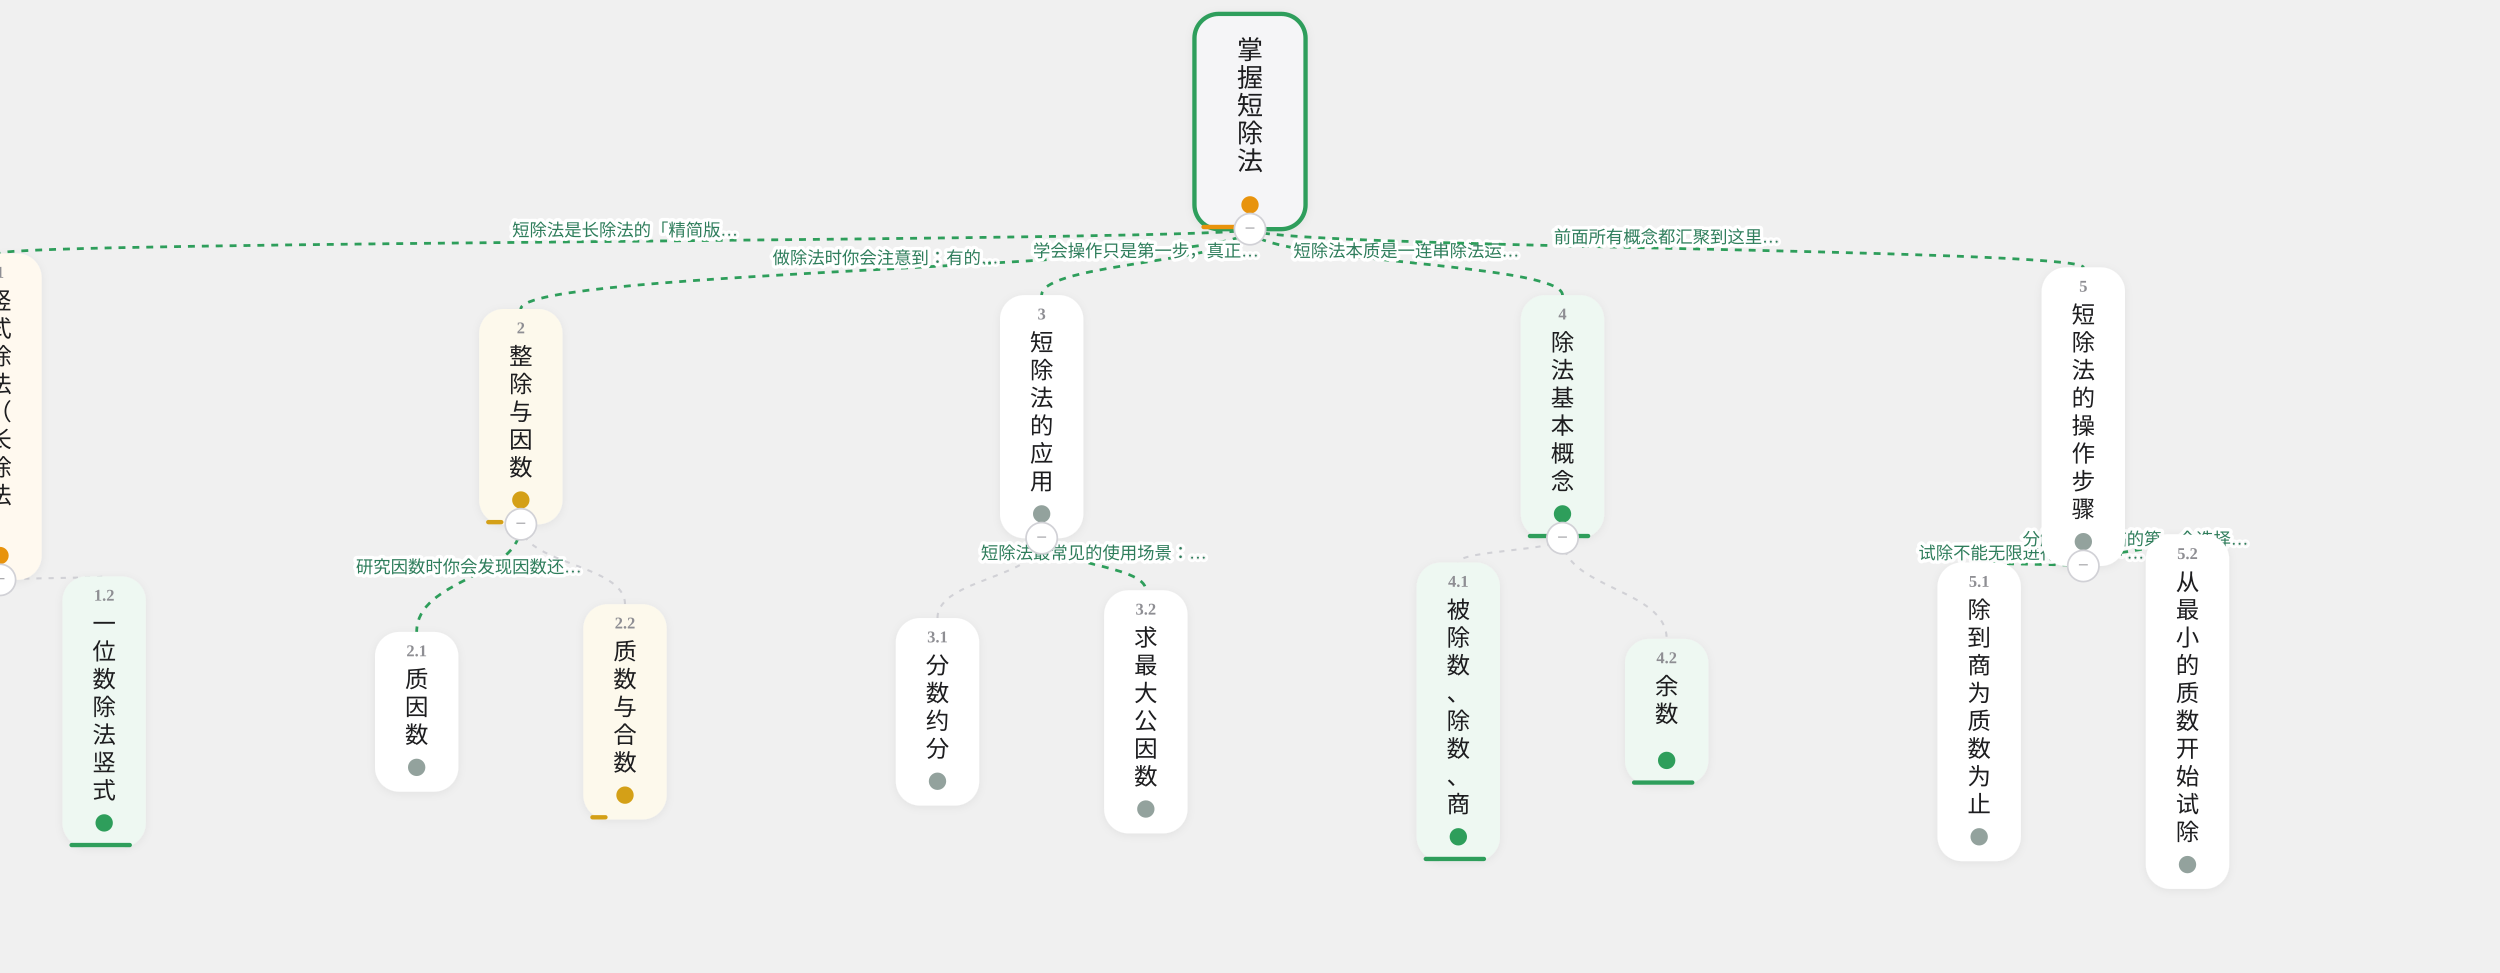
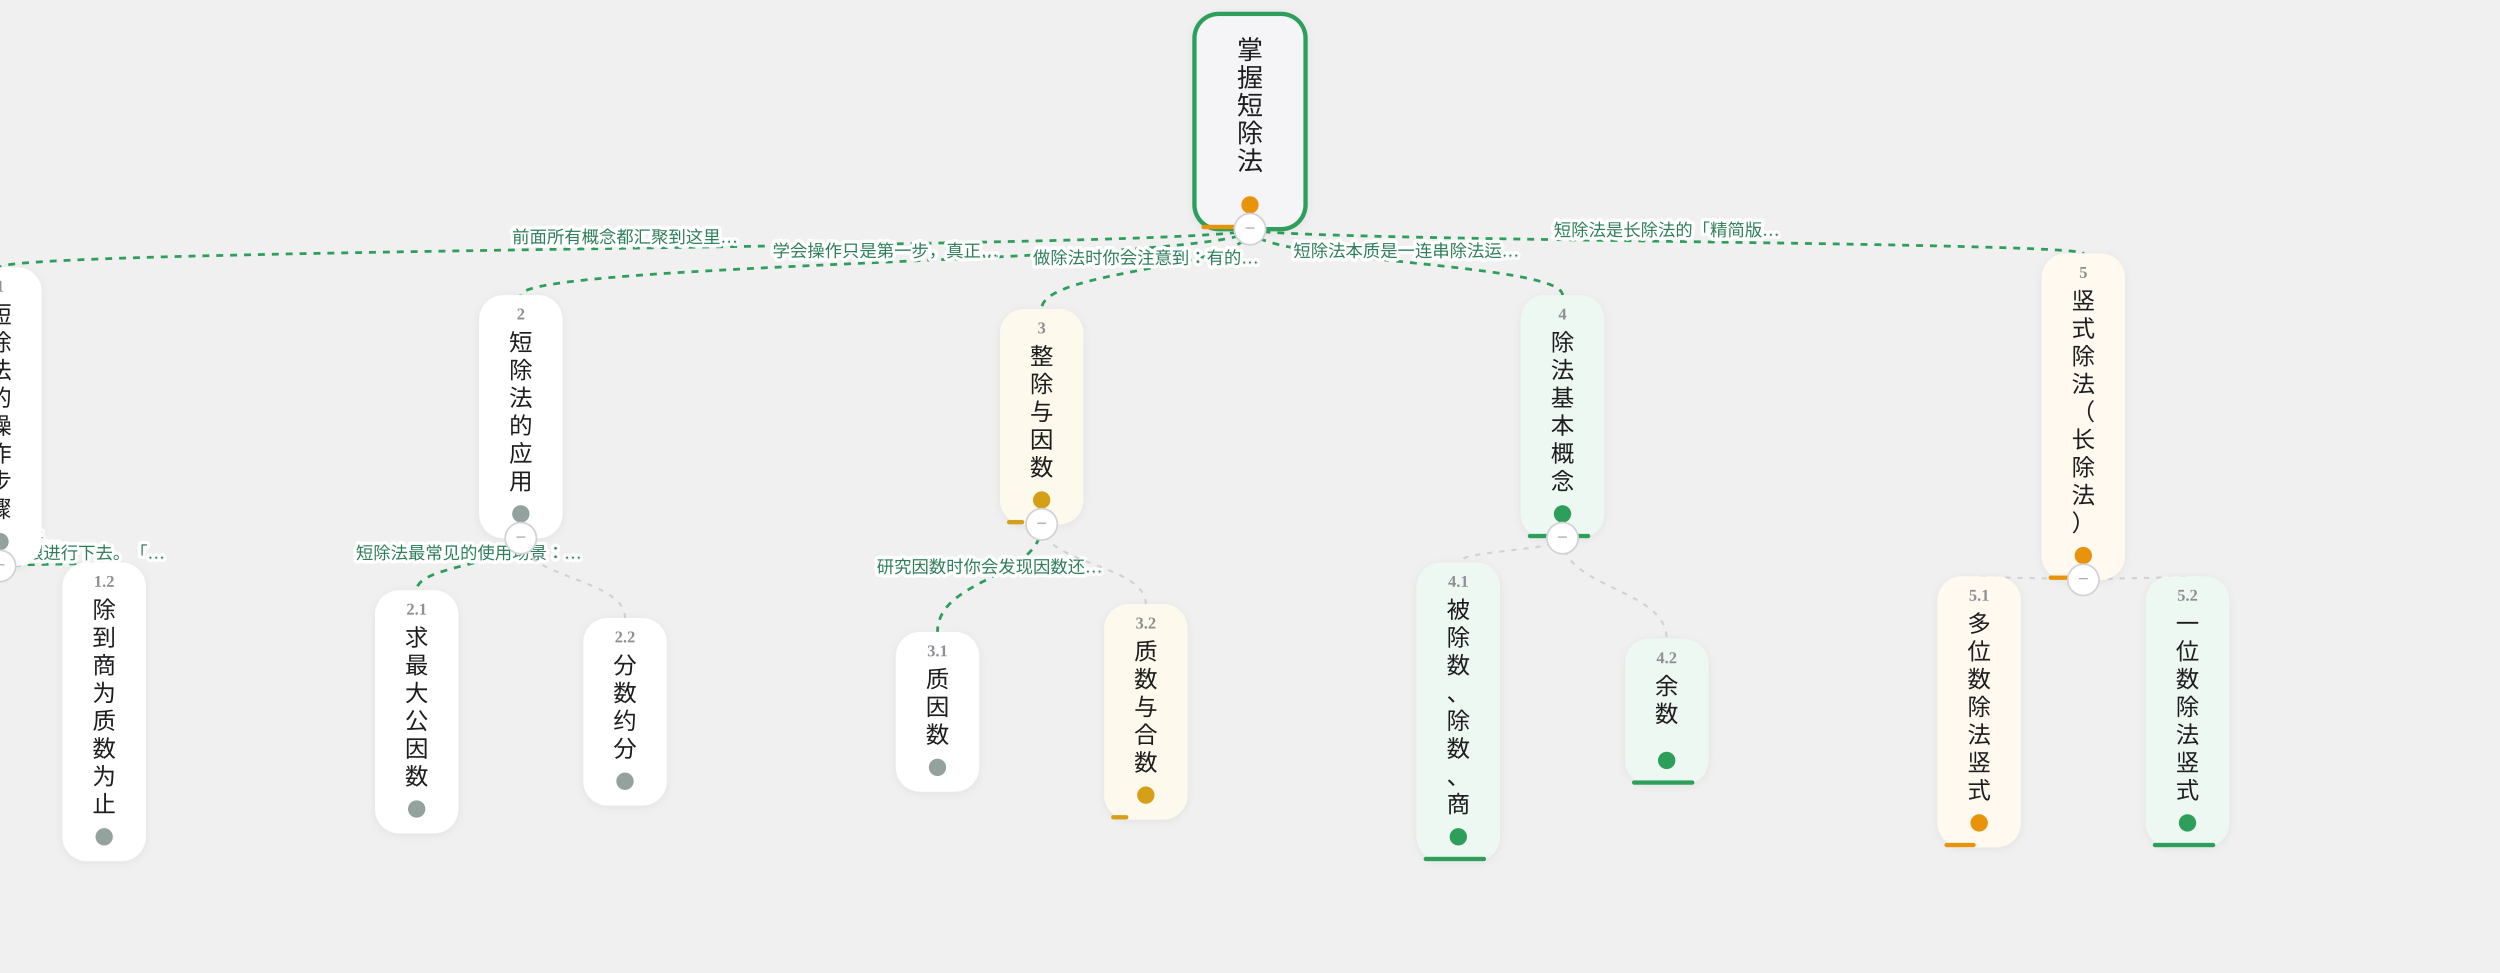
<svg xmlns="http://www.w3.org/2000/svg" id="s" viewBox="0 0 1440 560">
  <defs>
    <filter id="card-shadow" x="-40%" y="-40%" width="180%" height="180%">
      <feDropShadow dx="0" dy="1" stdDeviation="2.5" flood-color="#1e3c2d" flood-opacity="0.06" />
    </filter>
  </defs>
  <g class="zoom-group" transform="translate(840,70) scale(1)">
    <g class="content-group">
      <g class="links">
-         <path class="link lit" d="M-120,62C-120,69,-840,69,-840,76" fill="none" stroke="#2e9e5b" stroke-width="1.6" stroke-dasharray="4 4" />
-         <text class="edge-label" x="-480" y="66" text-anchor="middle" font-size="10" fill="#2e7d5b" paint-order="stroke" stroke="#ffffff" stroke-width="4" stroke-linejoin="round" style="cursor: pointer;">短除法是长除法的「精简版…</text>
-         <path class="link lit" d="M-120,62C-120,85,-540,85,-540,108" fill="none" stroke="#2e9e5b" stroke-width="1.6" stroke-dasharray="4 4" />
-         <text class="edge-label" x="-330" y="82" text-anchor="middle" font-size="10" fill="#2e7d5b" paint-order="stroke" stroke="#ffffff" stroke-width="4" stroke-linejoin="round" style="cursor: pointer;">做除法时你会注意到：有的…</text>
-         <path class="link lit" d="M-120,62C-120,81,-240,81,-240,100" fill="none" stroke="#2e9e5b" stroke-width="1.6" stroke-dasharray="4 4" />
-         <text class="edge-label" x="-180" y="78" text-anchor="middle" font-size="10" fill="#2e7d5b" paint-order="stroke" stroke="#ffffff" stroke-width="4" stroke-linejoin="round" style="cursor: pointer;">学会操作只是第一步，真正…</text>
+         <path class="link lit" d="M-120,62C-120,73,-840,73,-840,84" fill="none" stroke="#2e9e5b" stroke-width="1.6" stroke-dasharray="4 4" />
+         <text class="edge-label" x="-480" y="70" text-anchor="middle" font-size="10" fill="#2e7d5b" paint-order="stroke" stroke="#ffffff" stroke-width="4" stroke-linejoin="round" style="cursor: pointer;">前面所有概念都汇聚到这里…</text>
+         <path class="link lit" d="M-120,62C-120,81,-540,81,-540,100" fill="none" stroke="#2e9e5b" stroke-width="1.6" stroke-dasharray="4 4" />
+         <text class="edge-label" x="-330" y="78" text-anchor="middle" font-size="10" fill="#2e7d5b" paint-order="stroke" stroke="#ffffff" stroke-width="4" stroke-linejoin="round" style="cursor: pointer;">学会操作只是第一步，真正…</text>
+         <path class="link lit" d="M-120,62C-120,85,-240,85,-240,108" fill="none" stroke="#2e9e5b" stroke-width="1.6" stroke-dasharray="4 4" />
+         <text class="edge-label" x="-180" y="82" text-anchor="middle" font-size="10" fill="#2e7d5b" paint-order="stroke" stroke="#ffffff" stroke-width="4" stroke-linejoin="round" style="cursor: pointer;">做除法时你会注意到：有的…</text>
        <path class="link lit" d="M-120,62C-120,81,60,81,60,100" fill="none" stroke="#2e9e5b" stroke-width="1.6" stroke-dasharray="4 4" />
        <text class="edge-label" x="-30" y="78" text-anchor="middle" font-size="10" fill="#2e7d5b" paint-order="stroke" stroke="#ffffff" stroke-width="4" stroke-linejoin="round" style="cursor: pointer;">短除法本质是一连串除法运…</text>
-         <path class="link lit" d="M-120,62C-120,73,360,73,360,84" fill="none" stroke="#2e9e5b" stroke-width="1.6" stroke-dasharray="4 4" />
-         <text class="edge-label" x="120" y="70" text-anchor="middle" font-size="10" fill="#2e7d5b" paint-order="stroke" stroke="#ffffff" stroke-width="4" stroke-linejoin="round" style="cursor: pointer;">前面所有概念都汇聚到这里…</text>
-         <path class="link" d="M-840,264C-840,263,-900,263,-900,262" fill="none" stroke="#d1d1d6" stroke-width="1.2" stroke-dasharray="3 4" />
-         <path class="link" d="M-840,264C-840,263,-780,263,-780,262" fill="none" stroke="#d1d1d6" stroke-width="1.2" stroke-dasharray="3 4" />
-         <path class="link lit" d="M-540,232C-540,263,-600,263,-600,294" fill="none" stroke="#2e9e5b" stroke-width="1.6" stroke-dasharray="4 4" />
-         <text class="edge-label" x="-570" y="260" text-anchor="middle" font-size="10" fill="#2e7d5b" paint-order="stroke" stroke="#ffffff" stroke-width="4" stroke-linejoin="round" style="cursor: pointer;">研究因数时你会发现因数还…</text>
-         <path class="link" d="M-540,232C-540,255,-480,255,-480,278" fill="none" stroke="#d1d1d6" stroke-width="1.2" stroke-dasharray="3 4" />
-         <path class="link" d="M-240,240C-240,263,-300,263,-300,286" fill="none" stroke="#d1d1d6" stroke-width="1.2" stroke-dasharray="3 4" />
-         <path class="link lit" d="M-240,240C-240,255,-180,255,-180,270" fill="none" stroke="#2e9e5b" stroke-width="1.6" stroke-dasharray="4 4" />
-         <text class="edge-label" x="-210" y="252" text-anchor="middle" font-size="10" fill="#2e7d5b" paint-order="stroke" stroke="#ffffff" stroke-width="4" stroke-linejoin="round" style="cursor: pointer;">短除法最常见的使用场景：…</text>
+         <path class="link lit" d="M-120,62C-120,69,360,69,360,76" fill="none" stroke="#2e9e5b" stroke-width="1.6" stroke-dasharray="4 4" />
+         <text class="edge-label" x="120" y="66" text-anchor="middle" font-size="10" fill="#2e7d5b" paint-order="stroke" stroke="#ffffff" stroke-width="4" stroke-linejoin="round" style="cursor: pointer;">短除法是长除法的「精简版…</text>
+         <path class="link lit" d="M-840,256C-840,247,-900,247,-900,238" fill="none" stroke="#2e9e5b" stroke-width="1.6" stroke-dasharray="4 4" />
+         <text class="edge-label" x="-870" y="244" text-anchor="middle" font-size="10" fill="#2e7d5b" paint-order="stroke" stroke="#ffffff" stroke-width="4" stroke-linejoin="round" style="cursor: pointer;">分解时你面临的第一个选择…</text>
+         <path class="link lit" d="M-840,256C-840,255,-780,255,-780,254" fill="none" stroke="#2e9e5b" stroke-width="1.6" stroke-dasharray="4 4" />
+         <text class="edge-label" x="-810" y="252" text-anchor="middle" font-size="10" fill="#2e7d5b" paint-order="stroke" stroke="#ffffff" stroke-width="4" stroke-linejoin="round" style="cursor: pointer;">试除不能无限进行下去。「…</text>
+         <path class="link lit" d="M-540,240C-540,255,-600,255,-600,270" fill="none" stroke="#2e9e5b" stroke-width="1.6" stroke-dasharray="4 4" />
+         <text class="edge-label" x="-570" y="252" text-anchor="middle" font-size="10" fill="#2e7d5b" paint-order="stroke" stroke="#ffffff" stroke-width="4" stroke-linejoin="round" style="cursor: pointer;">短除法最常见的使用场景：…</text>
+         <path class="link" d="M-540,240C-540,263,-480,263,-480,286" fill="none" stroke="#d1d1d6" stroke-width="1.2" stroke-dasharray="3 4" />
+         <path class="link lit" d="M-240,232C-240,263,-300,263,-300,294" fill="none" stroke="#2e9e5b" stroke-width="1.6" stroke-dasharray="4 4" />
+         <text class="edge-label" x="-270" y="260" text-anchor="middle" font-size="10" fill="#2e7d5b" paint-order="stroke" stroke="#ffffff" stroke-width="4" stroke-linejoin="round" style="cursor: pointer;">研究因数时你会发现因数还…</text>
+         <path class="link" d="M-240,232C-240,255,-180,255,-180,278" fill="none" stroke="#d1d1d6" stroke-width="1.2" stroke-dasharray="3 4" />
        <path class="link" d="M60,240C60,247,0,247,0,254" fill="none" stroke="#d1d1d6" stroke-width="1.2" stroke-dasharray="3 4" />
        <path class="link" d="M60,240C60,269,120,269,120,298" fill="none" stroke="#d1d1d6" stroke-width="1.2" stroke-dasharray="3 4" />
-         <path class="link lit" d="M360,256C360,255,300,255,300,254" fill="none" stroke="#2e9e5b" stroke-width="1.6" stroke-dasharray="4 4" />
-         <text class="edge-label" x="330" y="252" text-anchor="middle" font-size="10" fill="#2e7d5b" paint-order="stroke" stroke="#ffffff" stroke-width="4" stroke-linejoin="round" style="cursor: pointer;">试除不能无限进行下去。「…</text>
-         <path class="link lit" d="M360,256C360,247,420,247,420,238" fill="none" stroke="#2e9e5b" stroke-width="1.6" stroke-dasharray="4 4" />
-         <text class="edge-label" x="390" y="244" text-anchor="middle" font-size="10" fill="#2e7d5b" paint-order="stroke" stroke="#ffffff" stroke-width="4" stroke-linejoin="round" style="cursor: pointer;">分解时你面临的第一个选择…</text>
+         <path class="link" d="M360,264C360,263,300,263,300,262" fill="none" stroke="#d1d1d6" stroke-width="1.2" stroke-dasharray="3 4" />
+         <path class="link" d="M360,264C360,263,420,263,420,262" fill="none" stroke="#d1d1d6" stroke-width="1.2" stroke-dasharray="3 4" />
      </g>
      <g class="nodes">
        <g class="node" data-depth="0" transform="translate(-120,0)">
          <rect x="-32" y="-62" width="64" height="124" rx="14" fill="#f5f5f7" stroke="#2e9e5b" stroke-width="2.5" filter="url(#card-shadow)" style="cursor: pointer;" />
          <text x="0" y="-36" text-anchor="middle" font-size="15" font-weight="500" fill="#1d1d1f">掌</text>
          <text x="0" y="-20" text-anchor="middle" font-size="15" font-weight="500" fill="#1d1d1f">握</text>
          <text x="0" y="-4" text-anchor="middle" font-size="15" font-weight="500" fill="#1d1d1f">短</text>
          <text x="0" y="12" text-anchor="middle" font-size="15" font-weight="500" fill="#1d1d1f">除</text>
          <text x="0" y="28" text-anchor="middle" font-size="15" font-weight="500" fill="#1d1d1f">法</text>
          <circle class="state-dot" cx="0" cy="48" r="5" fill="#e8930c" />
          <rect class="mastery-bar" x="-28" y="59.5" width="25.2" height="2.5" rx="1.25" fill="#e8930c" />
          <circle class="collapse-toggle" cx="0" cy="62" r="9" fill="#ffffff" stroke="#d1d1d6" style="cursor: pointer;" />
          <text x="0" y="65" text-anchor="middle" font-size="11" fill="#8e8e93" style="cursor: pointer;">−</text>
        </g>
        <g class="node" data-depth="1" transform="translate(-840,170)">
+           <rect x="-24" y="-86" width="48" height="172" rx="14" fill="#ffffff" stroke="none" stroke-width="0" filter="url(#card-shadow)" style="cursor: pointer;" />
+           <text x="0" y="-72" text-anchor="middle" font-size="9.5" font-weight="600" fill="#8e8e93">1</text>
+           <text x="0" y="-54" text-anchor="middle" font-size="13.5" font-weight="500" fill="#1d1d1f">短</text>
+           <text x="0" y="-38" text-anchor="middle" font-size="13.5" font-weight="500" fill="#1d1d1f">除</text>
+           <text x="0" y="-22" text-anchor="middle" font-size="13.5" font-weight="500" fill="#1d1d1f">法</text>
+           <text x="0" y="-6" text-anchor="middle" font-size="13.5" font-weight="500" fill="#1d1d1f">的</text>
+           <text x="0" y="10" text-anchor="middle" font-size="13.5" font-weight="500" fill="#1d1d1f">操</text>
+           <text x="0" y="26" text-anchor="middle" font-size="13.5" font-weight="500" fill="#1d1d1f">作</text>
+           <text x="0" y="42" text-anchor="middle" font-size="13.5" font-weight="500" fill="#1d1d1f">步</text>
+           <text x="0" y="58" text-anchor="middle" font-size="13.5" font-weight="500" fill="#1d1d1f">骤</text>
+           <circle class="state-dot" cx="0" cy="72" r="5" fill="#93a29d" />
+           <rect class="mastery-bar" x="-20" y="83.5" width="0" height="2.5" rx="1.25" fill="#93a29d" />
+           <circle class="collapse-toggle" cx="0" cy="86" r="9" fill="#ffffff" stroke="#d1d1d6" style="cursor: pointer;" />
+           <text x="0" y="89" text-anchor="middle" font-size="11" fill="#8e8e93" style="cursor: pointer;">−</text>
+         </g>
+         <g class="node" data-depth="1" transform="translate(-540,170)">
+           <rect x="-24" y="-70" width="48" height="140" rx="14" fill="#ffffff" stroke="none" stroke-width="0" filter="url(#card-shadow)" style="cursor: pointer;" />
+           <text x="0" y="-56" text-anchor="middle" font-size="9.5" font-weight="600" fill="#8e8e93">2</text>
+           <text x="0" y="-38" text-anchor="middle" font-size="13.5" font-weight="500" fill="#1d1d1f">短</text>
+           <text x="0" y="-22" text-anchor="middle" font-size="13.5" font-weight="500" fill="#1d1d1f">除</text>
+           <text x="0" y="-6" text-anchor="middle" font-size="13.5" font-weight="500" fill="#1d1d1f">法</text>
+           <text x="0" y="10" text-anchor="middle" font-size="13.5" font-weight="500" fill="#1d1d1f">的</text>
+           <text x="0" y="26" text-anchor="middle" font-size="13.5" font-weight="500" fill="#1d1d1f">应</text>
+           <text x="0" y="42" text-anchor="middle" font-size="13.5" font-weight="500" fill="#1d1d1f">用</text>
+           <circle class="state-dot" cx="0" cy="56" r="5" fill="#93a29d" />
+           <rect class="mastery-bar" x="-20" y="67.5" width="0" height="2.5" rx="1.25" fill="#93a29d" />
+           <circle class="collapse-toggle" cx="0" cy="70" r="9" fill="#ffffff" stroke="#d1d1d6" style="cursor: pointer;" />
+           <text x="0" y="73" text-anchor="middle" font-size="11" fill="#8e8e93" style="cursor: pointer;">−</text>
+         </g>
+         <g class="node" data-depth="1" transform="translate(-240,170)">
+           <rect x="-24" y="-62" width="48" height="124" rx="14" fill="#fdf9ec" stroke="none" stroke-width="0" filter="url(#card-shadow)" style="cursor: pointer;" />
+           <text x="0" y="-48" text-anchor="middle" font-size="9.5" font-weight="600" fill="#8e8e93">3</text>
+           <text x="0" y="-30" text-anchor="middle" font-size="13.5" font-weight="500" fill="#1d1d1f">整</text>
+           <text x="0" y="-14" text-anchor="middle" font-size="13.5" font-weight="500" fill="#1d1d1f">除</text>
+           <text x="0" y="2" text-anchor="middle" font-size="13.5" font-weight="500" fill="#1d1d1f">与</text>
+           <text x="0" y="18" text-anchor="middle" font-size="13.5" font-weight="500" fill="#1d1d1f">因</text>
+           <text x="0" y="34" text-anchor="middle" font-size="13.5" font-weight="500" fill="#1d1d1f">数</text>
+           <circle class="state-dot" cx="0" cy="48" r="5" fill="#d4a017" />
+           <rect class="mastery-bar" x="-20" y="59.5" width="10" height="2.5" rx="1.25" fill="#d4a017" />
+           <circle class="collapse-toggle" cx="0" cy="62" r="9" fill="#ffffff" stroke="#d1d1d6" style="cursor: pointer;" />
+           <text x="0" y="65" text-anchor="middle" font-size="11" fill="#8e8e93" style="cursor: pointer;">−</text>
+         </g>
+         <g class="node" data-depth="1" transform="translate(60,170)">
+           <rect x="-24" y="-70" width="48" height="140" rx="14" fill="#eef8f2" stroke="none" stroke-width="0" filter="url(#card-shadow)" style="cursor: pointer;" />
+           <text x="0" y="-56" text-anchor="middle" font-size="9.5" font-weight="600" fill="#8e8e93">4</text>
+           <text x="0" y="-38" text-anchor="middle" font-size="13.5" font-weight="500" fill="#1d1d1f">除</text>
+           <text x="0" y="-22" text-anchor="middle" font-size="13.5" font-weight="500" fill="#1d1d1f">法</text>
+           <text x="0" y="-6" text-anchor="middle" font-size="13.5" font-weight="500" fill="#1d1d1f">基</text>
+           <text x="0" y="10" text-anchor="middle" font-size="13.5" font-weight="500" fill="#1d1d1f">本</text>
+           <text x="0" y="26" text-anchor="middle" font-size="13.5" font-weight="500" fill="#1d1d1f">概</text>
+           <text x="0" y="42" text-anchor="middle" font-size="13.5" font-weight="500" fill="#1d1d1f">念</text>
+           <circle class="state-dot" cx="0" cy="56" r="5" fill="#2e9e5b" />
+           <rect class="mastery-bar" x="-20" y="67.5" width="36" height="2.5" rx="1.25" fill="#2e9e5b" />
+           <circle class="collapse-toggle" cx="0" cy="70" r="9" fill="#ffffff" stroke="#d1d1d6" style="cursor: pointer;" />
+           <text x="0" y="73" text-anchor="middle" font-size="11" fill="#8e8e93" style="cursor: pointer;">−</text>
+         </g>
+         <g class="node" data-depth="1" transform="translate(360,170)">
          <rect x="-24" y="-94" width="48" height="188" rx="14" fill="#fff9ef" stroke="none" stroke-width="0" filter="url(#card-shadow)" style="cursor: pointer;" />
-           <text x="0" y="-80" text-anchor="middle" font-size="9.5" font-weight="600" fill="#8e8e93">1</text>
+           <text x="0" y="-80" text-anchor="middle" font-size="9.5" font-weight="600" fill="#8e8e93">5</text>
          <text x="0" y="-62" text-anchor="middle" font-size="13.5" font-weight="500" fill="#1d1d1f">竖</text>
          <text x="0" y="-46" text-anchor="middle" font-size="13.5" font-weight="500" fill="#1d1d1f">式</text>
          <text x="0" y="-30" text-anchor="middle" font-size="13.5" font-weight="500" fill="#1d1d1f">除</text>
          <text x="0" y="-14" text-anchor="middle" font-size="13.5" font-weight="500" fill="#1d1d1f">法</text>
          <text x="0" y="2" text-anchor="middle" font-size="13.5" font-weight="500" fill="#1d1d1f">（</text>
          <text x="0" y="18" text-anchor="middle" font-size="13.5" font-weight="500" fill="#1d1d1f">长</text>
          <text x="0" y="34" text-anchor="middle" font-size="13.5" font-weight="500" fill="#1d1d1f">除</text>
          <text x="0" y="50" text-anchor="middle" font-size="13.5" font-weight="500" fill="#1d1d1f">法</text>
          <text x="0" y="66" text-anchor="middle" font-size="13.5" font-weight="500" fill="#1d1d1f">）</text>
          <circle class="state-dot" cx="0" cy="80" r="5" fill="#e8930c" />
          <rect class="mastery-bar" x="-20" y="91.5" width="18" height="2.5" rx="1.25" fill="#e8930c" />
          <circle class="collapse-toggle" cx="0" cy="94" r="9" fill="#ffffff" stroke="#d1d1d6" style="cursor: pointer;" />
          <text x="0" y="97" text-anchor="middle" font-size="11" fill="#8e8e93" style="cursor: pointer;">−</text>
        </g>
-         <g class="node" data-depth="1" transform="translate(-540,170)">
-           <rect x="-24" y="-62" width="48" height="124" rx="14" fill="#fdf9ec" stroke="none" stroke-width="0" filter="url(#card-shadow)" style="cursor: pointer;" />
-           <text x="0" y="-48" text-anchor="middle" font-size="9.5" font-weight="600" fill="#8e8e93">2</text>
-           <text x="0" y="-30" text-anchor="middle" font-size="13.5" font-weight="500" fill="#1d1d1f">整</text>
-           <text x="0" y="-14" text-anchor="middle" font-size="13.5" font-weight="500" fill="#1d1d1f">除</text>
-           <text x="0" y="2" text-anchor="middle" font-size="13.5" font-weight="500" fill="#1d1d1f">与</text>
-           <text x="0" y="18" text-anchor="middle" font-size="13.5" font-weight="500" fill="#1d1d1f">因</text>
-           <text x="0" y="34" text-anchor="middle" font-size="13.5" font-weight="500" fill="#1d1d1f">数</text>
-           <circle class="state-dot" cx="0" cy="48" r="5" fill="#d4a017" />
-           <rect class="mastery-bar" x="-20" y="59.5" width="10" height="2.5" rx="1.25" fill="#d4a017" />
-           <circle class="collapse-toggle" cx="0" cy="62" r="9" fill="#ffffff" stroke="#d1d1d6" style="cursor: pointer;" />
-           <text x="0" y="65" text-anchor="middle" font-size="11" fill="#8e8e93" style="cursor: pointer;">−</text>
-         </g>
-         <g class="node" data-depth="1" transform="translate(-240,170)">
-           <rect x="-24" y="-70" width="48" height="140" rx="14" fill="#ffffff" stroke="none" stroke-width="0" filter="url(#card-shadow)" style="cursor: pointer;" />
-           <text x="0" y="-56" text-anchor="middle" font-size="9.5" font-weight="600" fill="#8e8e93">3</text>
-           <text x="0" y="-38" text-anchor="middle" font-size="13.5" font-weight="500" fill="#1d1d1f">短</text>
-           <text x="0" y="-22" text-anchor="middle" font-size="13.5" font-weight="500" fill="#1d1d1f">除</text>
-           <text x="0" y="-6" text-anchor="middle" font-size="13.5" font-weight="500" fill="#1d1d1f">法</text>
-           <text x="0" y="10" text-anchor="middle" font-size="13.5" font-weight="500" fill="#1d1d1f">的</text>
-           <text x="0" y="26" text-anchor="middle" font-size="13.5" font-weight="500" fill="#1d1d1f">应</text>
-           <text x="0" y="42" text-anchor="middle" font-size="13.5" font-weight="500" fill="#1d1d1f">用</text>
-           <circle class="state-dot" cx="0" cy="56" r="5" fill="#93a29d" />
-           <rect class="mastery-bar" x="-20" y="67.5" width="0" height="2.5" rx="1.25" fill="#93a29d" />
-           <circle class="collapse-toggle" cx="0" cy="70" r="9" fill="#ffffff" stroke="#d1d1d6" style="cursor: pointer;" />
-           <text x="0" y="73" text-anchor="middle" font-size="11" fill="#8e8e93" style="cursor: pointer;">−</text>
-         </g>
-         <g class="node" data-depth="1" transform="translate(60,170)">
-           <rect x="-24" y="-70" width="48" height="140" rx="14" fill="#eef8f2" stroke="none" stroke-width="0" filter="url(#card-shadow)" style="cursor: pointer;" />
-           <text x="0" y="-56" text-anchor="middle" font-size="9.5" font-weight="600" fill="#8e8e93">4</text>
-           <text x="0" y="-38" text-anchor="middle" font-size="13.5" font-weight="500" fill="#1d1d1f">除</text>
-           <text x="0" y="-22" text-anchor="middle" font-size="13.5" font-weight="500" fill="#1d1d1f">法</text>
-           <text x="0" y="-6" text-anchor="middle" font-size="13.5" font-weight="500" fill="#1d1d1f">基</text>
-           <text x="0" y="10" text-anchor="middle" font-size="13.5" font-weight="500" fill="#1d1d1f">本</text>
-           <text x="0" y="26" text-anchor="middle" font-size="13.5" font-weight="500" fill="#1d1d1f">概</text>
-           <text x="0" y="42" text-anchor="middle" font-size="13.5" font-weight="500" fill="#1d1d1f">念</text>
-           <circle class="state-dot" cx="0" cy="56" r="5" fill="#2e9e5b" />
-           <rect class="mastery-bar" x="-20" y="67.5" width="36" height="2.5" rx="1.25" fill="#2e9e5b" />
-           <circle class="collapse-toggle" cx="0" cy="70" r="9" fill="#ffffff" stroke="#d1d1d6" style="cursor: pointer;" />
-           <text x="0" y="73" text-anchor="middle" font-size="11" fill="#8e8e93" style="cursor: pointer;">−</text>
-         </g>
-         <g class="node" data-depth="1" transform="translate(360,170)">
+         <g class="node" data-depth="2" transform="translate(-900,340)">
+           <rect x="-24" y="-102" width="48" height="204" rx="14" fill="#ffffff" stroke="none" stroke-width="0" filter="url(#card-shadow)" style="cursor: pointer;" />
+           <text x="0" y="-88" text-anchor="middle" font-size="9.5" font-weight="600" fill="#8e8e93">1.1</text>
+           <text x="0" y="-70" text-anchor="middle" font-size="13.5" font-weight="500" fill="#1d1d1f">从</text>
+           <text x="0" y="-54" text-anchor="middle" font-size="13.5" font-weight="500" fill="#1d1d1f">最</text>
+           <text x="0" y="-38" text-anchor="middle" font-size="13.5" font-weight="500" fill="#1d1d1f">小</text>
+           <text x="0" y="-22" text-anchor="middle" font-size="13.5" font-weight="500" fill="#1d1d1f">的</text>
+           <text x="0" y="-6" text-anchor="middle" font-size="13.5" font-weight="500" fill="#1d1d1f">质</text>
+           <text x="0" y="10" text-anchor="middle" font-size="13.5" font-weight="500" fill="#1d1d1f">数</text>
+           <text x="0" y="26" text-anchor="middle" font-size="13.5" font-weight="500" fill="#1d1d1f">开</text>
+           <text x="0" y="42" text-anchor="middle" font-size="13.5" font-weight="500" fill="#1d1d1f">始</text>
+           <text x="0" y="58" text-anchor="middle" font-size="13.5" font-weight="500" fill="#1d1d1f">试</text>
+           <text x="0" y="74" text-anchor="middle" font-size="13.5" font-weight="500" fill="#1d1d1f">除</text>
+           <circle class="state-dot" cx="0" cy="88" r="5" fill="#93a29d" />
+           <rect class="mastery-bar" x="-20" y="99.5" width="0" height="2.5" rx="1.25" fill="#93a29d" />
+         </g>
+         <g class="node" data-depth="2" transform="translate(-780,340)">
          <rect x="-24" y="-86" width="48" height="172" rx="14" fill="#ffffff" stroke="none" stroke-width="0" filter="url(#card-shadow)" style="cursor: pointer;" />
-           <text x="0" y="-72" text-anchor="middle" font-size="9.5" font-weight="600" fill="#8e8e93">5</text>
-           <text x="0" y="-54" text-anchor="middle" font-size="13.5" font-weight="500" fill="#1d1d1f">短</text>
-           <text x="0" y="-38" text-anchor="middle" font-size="13.5" font-weight="500" fill="#1d1d1f">除</text>
-           <text x="0" y="-22" text-anchor="middle" font-size="13.5" font-weight="500" fill="#1d1d1f">法</text>
-           <text x="0" y="-6" text-anchor="middle" font-size="13.5" font-weight="500" fill="#1d1d1f">的</text>
-           <text x="0" y="10" text-anchor="middle" font-size="13.5" font-weight="500" fill="#1d1d1f">操</text>
-           <text x="0" y="26" text-anchor="middle" font-size="13.5" font-weight="500" fill="#1d1d1f">作</text>
-           <text x="0" y="42" text-anchor="middle" font-size="13.5" font-weight="500" fill="#1d1d1f">步</text>
-           <text x="0" y="58" text-anchor="middle" font-size="13.5" font-weight="500" fill="#1d1d1f">骤</text>
+           <text x="0" y="-72" text-anchor="middle" font-size="9.5" font-weight="600" fill="#8e8e93">1.2</text>
+           <text x="0" y="-54" text-anchor="middle" font-size="13.5" font-weight="500" fill="#1d1d1f">除</text>
+           <text x="0" y="-38" text-anchor="middle" font-size="13.5" font-weight="500" fill="#1d1d1f">到</text>
+           <text x="0" y="-22" text-anchor="middle" font-size="13.5" font-weight="500" fill="#1d1d1f">商</text>
+           <text x="0" y="-6" text-anchor="middle" font-size="13.5" font-weight="500" fill="#1d1d1f">为</text>
+           <text x="0" y="10" text-anchor="middle" font-size="13.5" font-weight="500" fill="#1d1d1f">质</text>
+           <text x="0" y="26" text-anchor="middle" font-size="13.5" font-weight="500" fill="#1d1d1f">数</text>
+           <text x="0" y="42" text-anchor="middle" font-size="13.5" font-weight="500" fill="#1d1d1f">为</text>
+           <text x="0" y="58" text-anchor="middle" font-size="13.5" font-weight="500" fill="#1d1d1f">止</text>
          <circle class="state-dot" cx="0" cy="72" r="5" fill="#93a29d" />
          <rect class="mastery-bar" x="-20" y="83.5" width="0" height="2.5" rx="1.25" fill="#93a29d" />
-           <circle class="collapse-toggle" cx="0" cy="86" r="9" fill="#ffffff" stroke="#d1d1d6" style="cursor: pointer;" />
-           <text x="0" y="89" text-anchor="middle" font-size="11" fill="#8e8e93" style="cursor: pointer;">−</text>
-         </g>
-         <g class="node" data-depth="2" transform="translate(-900,340)">
-           <rect x="-24" y="-78" width="48" height="156" rx="14" fill="#fff9ef" stroke="none" stroke-width="0" filter="url(#card-shadow)" style="cursor: pointer;" />
-           <text x="0" y="-64" text-anchor="middle" font-size="9.5" font-weight="600" fill="#8e8e93">1.1</text>
-           <text x="0" y="-46" text-anchor="middle" font-size="13.5" font-weight="500" fill="#1d1d1f">多</text>
-           <text x="0" y="-30" text-anchor="middle" font-size="13.5" font-weight="500" fill="#1d1d1f">位</text>
-           <text x="0" y="-14" text-anchor="middle" font-size="13.5" font-weight="500" fill="#1d1d1f">数</text>
-           <text x="0" y="2" text-anchor="middle" font-size="13.5" font-weight="500" fill="#1d1d1f">除</text>
-           <text x="0" y="18" text-anchor="middle" font-size="13.5" font-weight="500" fill="#1d1d1f">法</text>
-           <text x="0" y="34" text-anchor="middle" font-size="13.5" font-weight="500" fill="#1d1d1f">竖</text>
-           <text x="0" y="50" text-anchor="middle" font-size="13.5" font-weight="500" fill="#1d1d1f">式</text>
-           <circle class="state-dot" cx="0" cy="64" r="5" fill="#e8930c" />
-           <rect class="mastery-bar" x="-20" y="75.5" width="18" height="2.5" rx="1.25" fill="#e8930c" />
-         </g>
-         <g class="node" data-depth="2" transform="translate(-780,340)">
-           <rect x="-24" y="-78" width="48" height="156" rx="14" fill="#eef8f2" stroke="none" stroke-width="0" filter="url(#card-shadow)" style="cursor: pointer;" />
-           <text x="0" y="-64" text-anchor="middle" font-size="9.5" font-weight="600" fill="#8e8e93">1.2</text>
-           <text x="0" y="-46" text-anchor="middle" font-size="13.5" font-weight="500" fill="#1d1d1f">一</text>
-           <text x="0" y="-30" text-anchor="middle" font-size="13.5" font-weight="500" fill="#1d1d1f">位</text>
-           <text x="0" y="-14" text-anchor="middle" font-size="13.5" font-weight="500" fill="#1d1d1f">数</text>
-           <text x="0" y="2" text-anchor="middle" font-size="13.5" font-weight="500" fill="#1d1d1f">除</text>
-           <text x="0" y="18" text-anchor="middle" font-size="13.5" font-weight="500" fill="#1d1d1f">法</text>
-           <text x="0" y="34" text-anchor="middle" font-size="13.5" font-weight="500" fill="#1d1d1f">竖</text>
-           <text x="0" y="50" text-anchor="middle" font-size="13.5" font-weight="500" fill="#1d1d1f">式</text>
-           <circle class="state-dot" cx="0" cy="64" r="5" fill="#2e9e5b" />
-           <rect class="mastery-bar" x="-20" y="75.5" width="36" height="2.5" rx="1.25" fill="#2e9e5b" />
        </g>
        <g class="node" data-depth="2" transform="translate(-600,340)">
-           <rect x="-24" y="-46" width="48" height="92" rx="14" fill="#ffffff" stroke="none" stroke-width="0" filter="url(#card-shadow)" style="cursor: pointer;" />
-           <text x="0" y="-32" text-anchor="middle" font-size="9.5" font-weight="600" fill="#8e8e93">2.1</text>
-           <text x="0" y="-14" text-anchor="middle" font-size="13.5" font-weight="500" fill="#1d1d1f">质</text>
-           <text x="0" y="2" text-anchor="middle" font-size="13.5" font-weight="500" fill="#1d1d1f">因</text>
-           <text x="0" y="18" text-anchor="middle" font-size="13.5" font-weight="500" fill="#1d1d1f">数</text>
-           <circle class="state-dot" cx="0" cy="32" r="5" fill="#93a29d" />
-           <rect class="mastery-bar" x="-20" y="43.5" width="0" height="2.5" rx="1.25" fill="#93a29d" />
-         </g>
-         <g class="node" data-depth="2" transform="translate(-480,340)">
-           <rect x="-24" y="-62" width="48" height="124" rx="14" fill="#fdf9ec" stroke="none" stroke-width="0" filter="url(#card-shadow)" style="cursor: pointer;" />
-           <text x="0" y="-48" text-anchor="middle" font-size="9.5" font-weight="600" fill="#8e8e93">2.2</text>
-           <text x="0" y="-30" text-anchor="middle" font-size="13.5" font-weight="500" fill="#1d1d1f">质</text>
-           <text x="0" y="-14" text-anchor="middle" font-size="13.5" font-weight="500" fill="#1d1d1f">数</text>
-           <text x="0" y="2" text-anchor="middle" font-size="13.5" font-weight="500" fill="#1d1d1f">与</text>
-           <text x="0" y="18" text-anchor="middle" font-size="13.5" font-weight="500" fill="#1d1d1f">合</text>
-           <text x="0" y="34" text-anchor="middle" font-size="13.5" font-weight="500" fill="#1d1d1f">数</text>
-           <circle class="state-dot" cx="0" cy="48" r="5" fill="#d4a017" />
-           <rect class="mastery-bar" x="-20" y="59.5" width="10" height="2.5" rx="1.25" fill="#d4a017" />
-         </g>
-         <g class="node" data-depth="2" transform="translate(-300,340)">
-           <rect x="-24" y="-54" width="48" height="108" rx="14" fill="#ffffff" stroke="none" stroke-width="0" filter="url(#card-shadow)" style="cursor: pointer;" />
-           <text x="0" y="-40" text-anchor="middle" font-size="9.5" font-weight="600" fill="#8e8e93">3.1</text>
-           <text x="0" y="-22" text-anchor="middle" font-size="13.5" font-weight="500" fill="#1d1d1f">分</text>
-           <text x="0" y="-6" text-anchor="middle" font-size="13.5" font-weight="500" fill="#1d1d1f">数</text>
-           <text x="0" y="10" text-anchor="middle" font-size="13.5" font-weight="500" fill="#1d1d1f">约</text>
-           <text x="0" y="26" text-anchor="middle" font-size="13.5" font-weight="500" fill="#1d1d1f">分</text>
-           <circle class="state-dot" cx="0" cy="40" r="5" fill="#93a29d" />
-           <rect class="mastery-bar" x="-20" y="51.5" width="0" height="2.5" rx="1.25" fill="#93a29d" />
-         </g>
-         <g class="node" data-depth="2" transform="translate(-180,340)">
          <rect x="-24" y="-70" width="48" height="140" rx="14" fill="#ffffff" stroke="none" stroke-width="0" filter="url(#card-shadow)" style="cursor: pointer;" />
-           <text x="0" y="-56" text-anchor="middle" font-size="9.5" font-weight="600" fill="#8e8e93">3.2</text>
+           <text x="0" y="-56" text-anchor="middle" font-size="9.5" font-weight="600" fill="#8e8e93">2.1</text>
          <text x="0" y="-38" text-anchor="middle" font-size="13.5" font-weight="500" fill="#1d1d1f">求</text>
          <text x="0" y="-22" text-anchor="middle" font-size="13.5" font-weight="500" fill="#1d1d1f">最</text>
          <text x="0" y="-6" text-anchor="middle" font-size="13.5" font-weight="500" fill="#1d1d1f">大</text>
          <text x="0" y="10" text-anchor="middle" font-size="13.5" font-weight="500" fill="#1d1d1f">公</text>
          <text x="0" y="26" text-anchor="middle" font-size="13.5" font-weight="500" fill="#1d1d1f">因</text>
          <text x="0" y="42" text-anchor="middle" font-size="13.5" font-weight="500" fill="#1d1d1f">数</text>
          <circle class="state-dot" cx="0" cy="56" r="5" fill="#93a29d" />
          <rect class="mastery-bar" x="-20" y="67.5" width="0" height="2.5" rx="1.25" fill="#93a29d" />
+         </g>
+         <g class="node" data-depth="2" transform="translate(-480,340)">
+           <rect x="-24" y="-54" width="48" height="108" rx="14" fill="#ffffff" stroke="none" stroke-width="0" filter="url(#card-shadow)" style="cursor: pointer;" />
+           <text x="0" y="-40" text-anchor="middle" font-size="9.5" font-weight="600" fill="#8e8e93">2.2</text>
+           <text x="0" y="-22" text-anchor="middle" font-size="13.5" font-weight="500" fill="#1d1d1f">分</text>
+           <text x="0" y="-6" text-anchor="middle" font-size="13.5" font-weight="500" fill="#1d1d1f">数</text>
+           <text x="0" y="10" text-anchor="middle" font-size="13.5" font-weight="500" fill="#1d1d1f">约</text>
+           <text x="0" y="26" text-anchor="middle" font-size="13.5" font-weight="500" fill="#1d1d1f">分</text>
+           <circle class="state-dot" cx="0" cy="40" r="5" fill="#93a29d" />
+           <rect class="mastery-bar" x="-20" y="51.5" width="0" height="2.5" rx="1.25" fill="#93a29d" />
+         </g>
+         <g class="node" data-depth="2" transform="translate(-300,340)">
+           <rect x="-24" y="-46" width="48" height="92" rx="14" fill="#ffffff" stroke="none" stroke-width="0" filter="url(#card-shadow)" style="cursor: pointer;" />
+           <text x="0" y="-32" text-anchor="middle" font-size="9.5" font-weight="600" fill="#8e8e93">3.1</text>
+           <text x="0" y="-14" text-anchor="middle" font-size="13.5" font-weight="500" fill="#1d1d1f">质</text>
+           <text x="0" y="2" text-anchor="middle" font-size="13.5" font-weight="500" fill="#1d1d1f">因</text>
+           <text x="0" y="18" text-anchor="middle" font-size="13.5" font-weight="500" fill="#1d1d1f">数</text>
+           <circle class="state-dot" cx="0" cy="32" r="5" fill="#93a29d" />
+           <rect class="mastery-bar" x="-20" y="43.5" width="0" height="2.5" rx="1.25" fill="#93a29d" />
+         </g>
+         <g class="node" data-depth="2" transform="translate(-180,340)">
+           <rect x="-24" y="-62" width="48" height="124" rx="14" fill="#fdf9ec" stroke="none" stroke-width="0" filter="url(#card-shadow)" style="cursor: pointer;" />
+           <text x="0" y="-48" text-anchor="middle" font-size="9.5" font-weight="600" fill="#8e8e93">3.2</text>
+           <text x="0" y="-30" text-anchor="middle" font-size="13.5" font-weight="500" fill="#1d1d1f">质</text>
+           <text x="0" y="-14" text-anchor="middle" font-size="13.5" font-weight="500" fill="#1d1d1f">数</text>
+           <text x="0" y="2" text-anchor="middle" font-size="13.5" font-weight="500" fill="#1d1d1f">与</text>
+           <text x="0" y="18" text-anchor="middle" font-size="13.5" font-weight="500" fill="#1d1d1f">合</text>
+           <text x="0" y="34" text-anchor="middle" font-size="13.5" font-weight="500" fill="#1d1d1f">数</text>
+           <circle class="state-dot" cx="0" cy="48" r="5" fill="#d4a017" />
+           <rect class="mastery-bar" x="-20" y="59.5" width="10" height="2.5" rx="1.25" fill="#d4a017" />
        </g>
        <g class="node" data-depth="2" transform="translate(0,340)">
          <rect x="-24" y="-86" width="48" height="172" rx="14" fill="#eef8f2" stroke="none" stroke-width="0" filter="url(#card-shadow)" style="cursor: pointer;" />
          <text x="0" y="-72" text-anchor="middle" font-size="9.5" font-weight="600" fill="#8e8e93">4.1</text>
          <text x="0" y="-54" text-anchor="middle" font-size="13.5" font-weight="500" fill="#1d1d1f">被</text>
          <text x="0" y="-38" text-anchor="middle" font-size="13.5" font-weight="500" fill="#1d1d1f">除</text>
          <text x="0" y="-22" text-anchor="middle" font-size="13.5" font-weight="500" fill="#1d1d1f">数</text>
          <text x="0" y="-6" text-anchor="middle" font-size="13.5" font-weight="500" fill="#1d1d1f">、</text>
          <text x="0" y="10" text-anchor="middle" font-size="13.5" font-weight="500" fill="#1d1d1f">除</text>
          <text x="0" y="26" text-anchor="middle" font-size="13.5" font-weight="500" fill="#1d1d1f">数</text>
          <text x="0" y="42" text-anchor="middle" font-size="13.5" font-weight="500" fill="#1d1d1f">、</text>
          <text x="0" y="58" text-anchor="middle" font-size="13.5" font-weight="500" fill="#1d1d1f">商</text>
          <circle class="state-dot" cx="0" cy="72" r="5" fill="#2e9e5b" />
          <rect class="mastery-bar" x="-20" y="83.5" width="36" height="2.5" rx="1.25" fill="#2e9e5b" />
        </g>
        <g class="node" data-depth="2" transform="translate(120,340)">
          <rect x="-24" y="-42" width="48" height="84" rx="14" fill="#eef8f2" stroke="none" stroke-width="0" filter="url(#card-shadow)" style="cursor: pointer;" />
          <text x="0" y="-28" text-anchor="middle" font-size="9.5" font-weight="600" fill="#8e8e93">4.2</text>
          <text x="0" y="-10" text-anchor="middle" font-size="13.5" font-weight="500" fill="#1d1d1f">余</text>
          <text x="0" y="6" text-anchor="middle" font-size="13.5" font-weight="500" fill="#1d1d1f">数</text>
          <circle class="state-dot" cx="0" cy="28" r="5" fill="#2e9e5b" />
          <rect class="mastery-bar" x="-20" y="39.5" width="36" height="2.5" rx="1.25" fill="#2e9e5b" />
        </g>
        <g class="node" data-depth="2" transform="translate(300,340)">
-           <rect x="-24" y="-86" width="48" height="172" rx="14" fill="#ffffff" stroke="none" stroke-width="0" filter="url(#card-shadow)" style="cursor: pointer;" />
-           <text x="0" y="-72" text-anchor="middle" font-size="9.5" font-weight="600" fill="#8e8e93">5.1</text>
-           <text x="0" y="-54" text-anchor="middle" font-size="13.5" font-weight="500" fill="#1d1d1f">除</text>
-           <text x="0" y="-38" text-anchor="middle" font-size="13.5" font-weight="500" fill="#1d1d1f">到</text>
-           <text x="0" y="-22" text-anchor="middle" font-size="13.5" font-weight="500" fill="#1d1d1f">商</text>
-           <text x="0" y="-6" text-anchor="middle" font-size="13.5" font-weight="500" fill="#1d1d1f">为</text>
-           <text x="0" y="10" text-anchor="middle" font-size="13.5" font-weight="500" fill="#1d1d1f">质</text>
-           <text x="0" y="26" text-anchor="middle" font-size="13.5" font-weight="500" fill="#1d1d1f">数</text>
-           <text x="0" y="42" text-anchor="middle" font-size="13.5" font-weight="500" fill="#1d1d1f">为</text>
-           <text x="0" y="58" text-anchor="middle" font-size="13.5" font-weight="500" fill="#1d1d1f">止</text>
-           <circle class="state-dot" cx="0" cy="72" r="5" fill="#93a29d" />
-           <rect class="mastery-bar" x="-20" y="83.5" width="0" height="2.5" rx="1.25" fill="#93a29d" />
+           <rect x="-24" y="-78" width="48" height="156" rx="14" fill="#fff9ef" stroke="none" stroke-width="0" filter="url(#card-shadow)" style="cursor: pointer;" />
+           <text x="0" y="-64" text-anchor="middle" font-size="9.5" font-weight="600" fill="#8e8e93">5.1</text>
+           <text x="0" y="-46" text-anchor="middle" font-size="13.5" font-weight="500" fill="#1d1d1f">多</text>
+           <text x="0" y="-30" text-anchor="middle" font-size="13.5" font-weight="500" fill="#1d1d1f">位</text>
+           <text x="0" y="-14" text-anchor="middle" font-size="13.5" font-weight="500" fill="#1d1d1f">数</text>
+           <text x="0" y="2" text-anchor="middle" font-size="13.5" font-weight="500" fill="#1d1d1f">除</text>
+           <text x="0" y="18" text-anchor="middle" font-size="13.5" font-weight="500" fill="#1d1d1f">法</text>
+           <text x="0" y="34" text-anchor="middle" font-size="13.5" font-weight="500" fill="#1d1d1f">竖</text>
+           <text x="0" y="50" text-anchor="middle" font-size="13.5" font-weight="500" fill="#1d1d1f">式</text>
+           <circle class="state-dot" cx="0" cy="64" r="5" fill="#e8930c" />
+           <rect class="mastery-bar" x="-20" y="75.5" width="18" height="2.5" rx="1.25" fill="#e8930c" />
        </g>
        <g class="node" data-depth="2" transform="translate(420,340)">
-           <rect x="-24" y="-102" width="48" height="204" rx="14" fill="#ffffff" stroke="none" stroke-width="0" filter="url(#card-shadow)" style="cursor: pointer;" />
-           <text x="0" y="-88" text-anchor="middle" font-size="9.5" font-weight="600" fill="#8e8e93">5.2</text>
-           <text x="0" y="-70" text-anchor="middle" font-size="13.5" font-weight="500" fill="#1d1d1f">从</text>
-           <text x="0" y="-54" text-anchor="middle" font-size="13.5" font-weight="500" fill="#1d1d1f">最</text>
-           <text x="0" y="-38" text-anchor="middle" font-size="13.5" font-weight="500" fill="#1d1d1f">小</text>
-           <text x="0" y="-22" text-anchor="middle" font-size="13.5" font-weight="500" fill="#1d1d1f">的</text>
-           <text x="0" y="-6" text-anchor="middle" font-size="13.5" font-weight="500" fill="#1d1d1f">质</text>
-           <text x="0" y="10" text-anchor="middle" font-size="13.5" font-weight="500" fill="#1d1d1f">数</text>
-           <text x="0" y="26" text-anchor="middle" font-size="13.5" font-weight="500" fill="#1d1d1f">开</text>
-           <text x="0" y="42" text-anchor="middle" font-size="13.5" font-weight="500" fill="#1d1d1f">始</text>
-           <text x="0" y="58" text-anchor="middle" font-size="13.5" font-weight="500" fill="#1d1d1f">试</text>
-           <text x="0" y="74" text-anchor="middle" font-size="13.5" font-weight="500" fill="#1d1d1f">除</text>
-           <circle class="state-dot" cx="0" cy="88" r="5" fill="#93a29d" />
-           <rect class="mastery-bar" x="-20" y="99.5" width="0" height="2.5" rx="1.25" fill="#93a29d" />
+           <rect x="-24" y="-78" width="48" height="156" rx="14" fill="#eef8f2" stroke="none" stroke-width="0" filter="url(#card-shadow)" style="cursor: pointer;" />
+           <text x="0" y="-64" text-anchor="middle" font-size="9.5" font-weight="600" fill="#8e8e93">5.2</text>
+           <text x="0" y="-46" text-anchor="middle" font-size="13.5" font-weight="500" fill="#1d1d1f">一</text>
+           <text x="0" y="-30" text-anchor="middle" font-size="13.5" font-weight="500" fill="#1d1d1f">位</text>
+           <text x="0" y="-14" text-anchor="middle" font-size="13.5" font-weight="500" fill="#1d1d1f">数</text>
+           <text x="0" y="2" text-anchor="middle" font-size="13.5" font-weight="500" fill="#1d1d1f">除</text>
+           <text x="0" y="18" text-anchor="middle" font-size="13.5" font-weight="500" fill="#1d1d1f">法</text>
+           <text x="0" y="34" text-anchor="middle" font-size="13.5" font-weight="500" fill="#1d1d1f">竖</text>
+           <text x="0" y="50" text-anchor="middle" font-size="13.5" font-weight="500" fill="#1d1d1f">式</text>
+           <circle class="state-dot" cx="0" cy="64" r="5" fill="#2e9e5b" />
+           <rect class="mastery-bar" x="-20" y="75.5" width="36" height="2.5" rx="1.25" fill="#2e9e5b" />
        </g>
      </g>
    </g>
  </g>
</svg>
